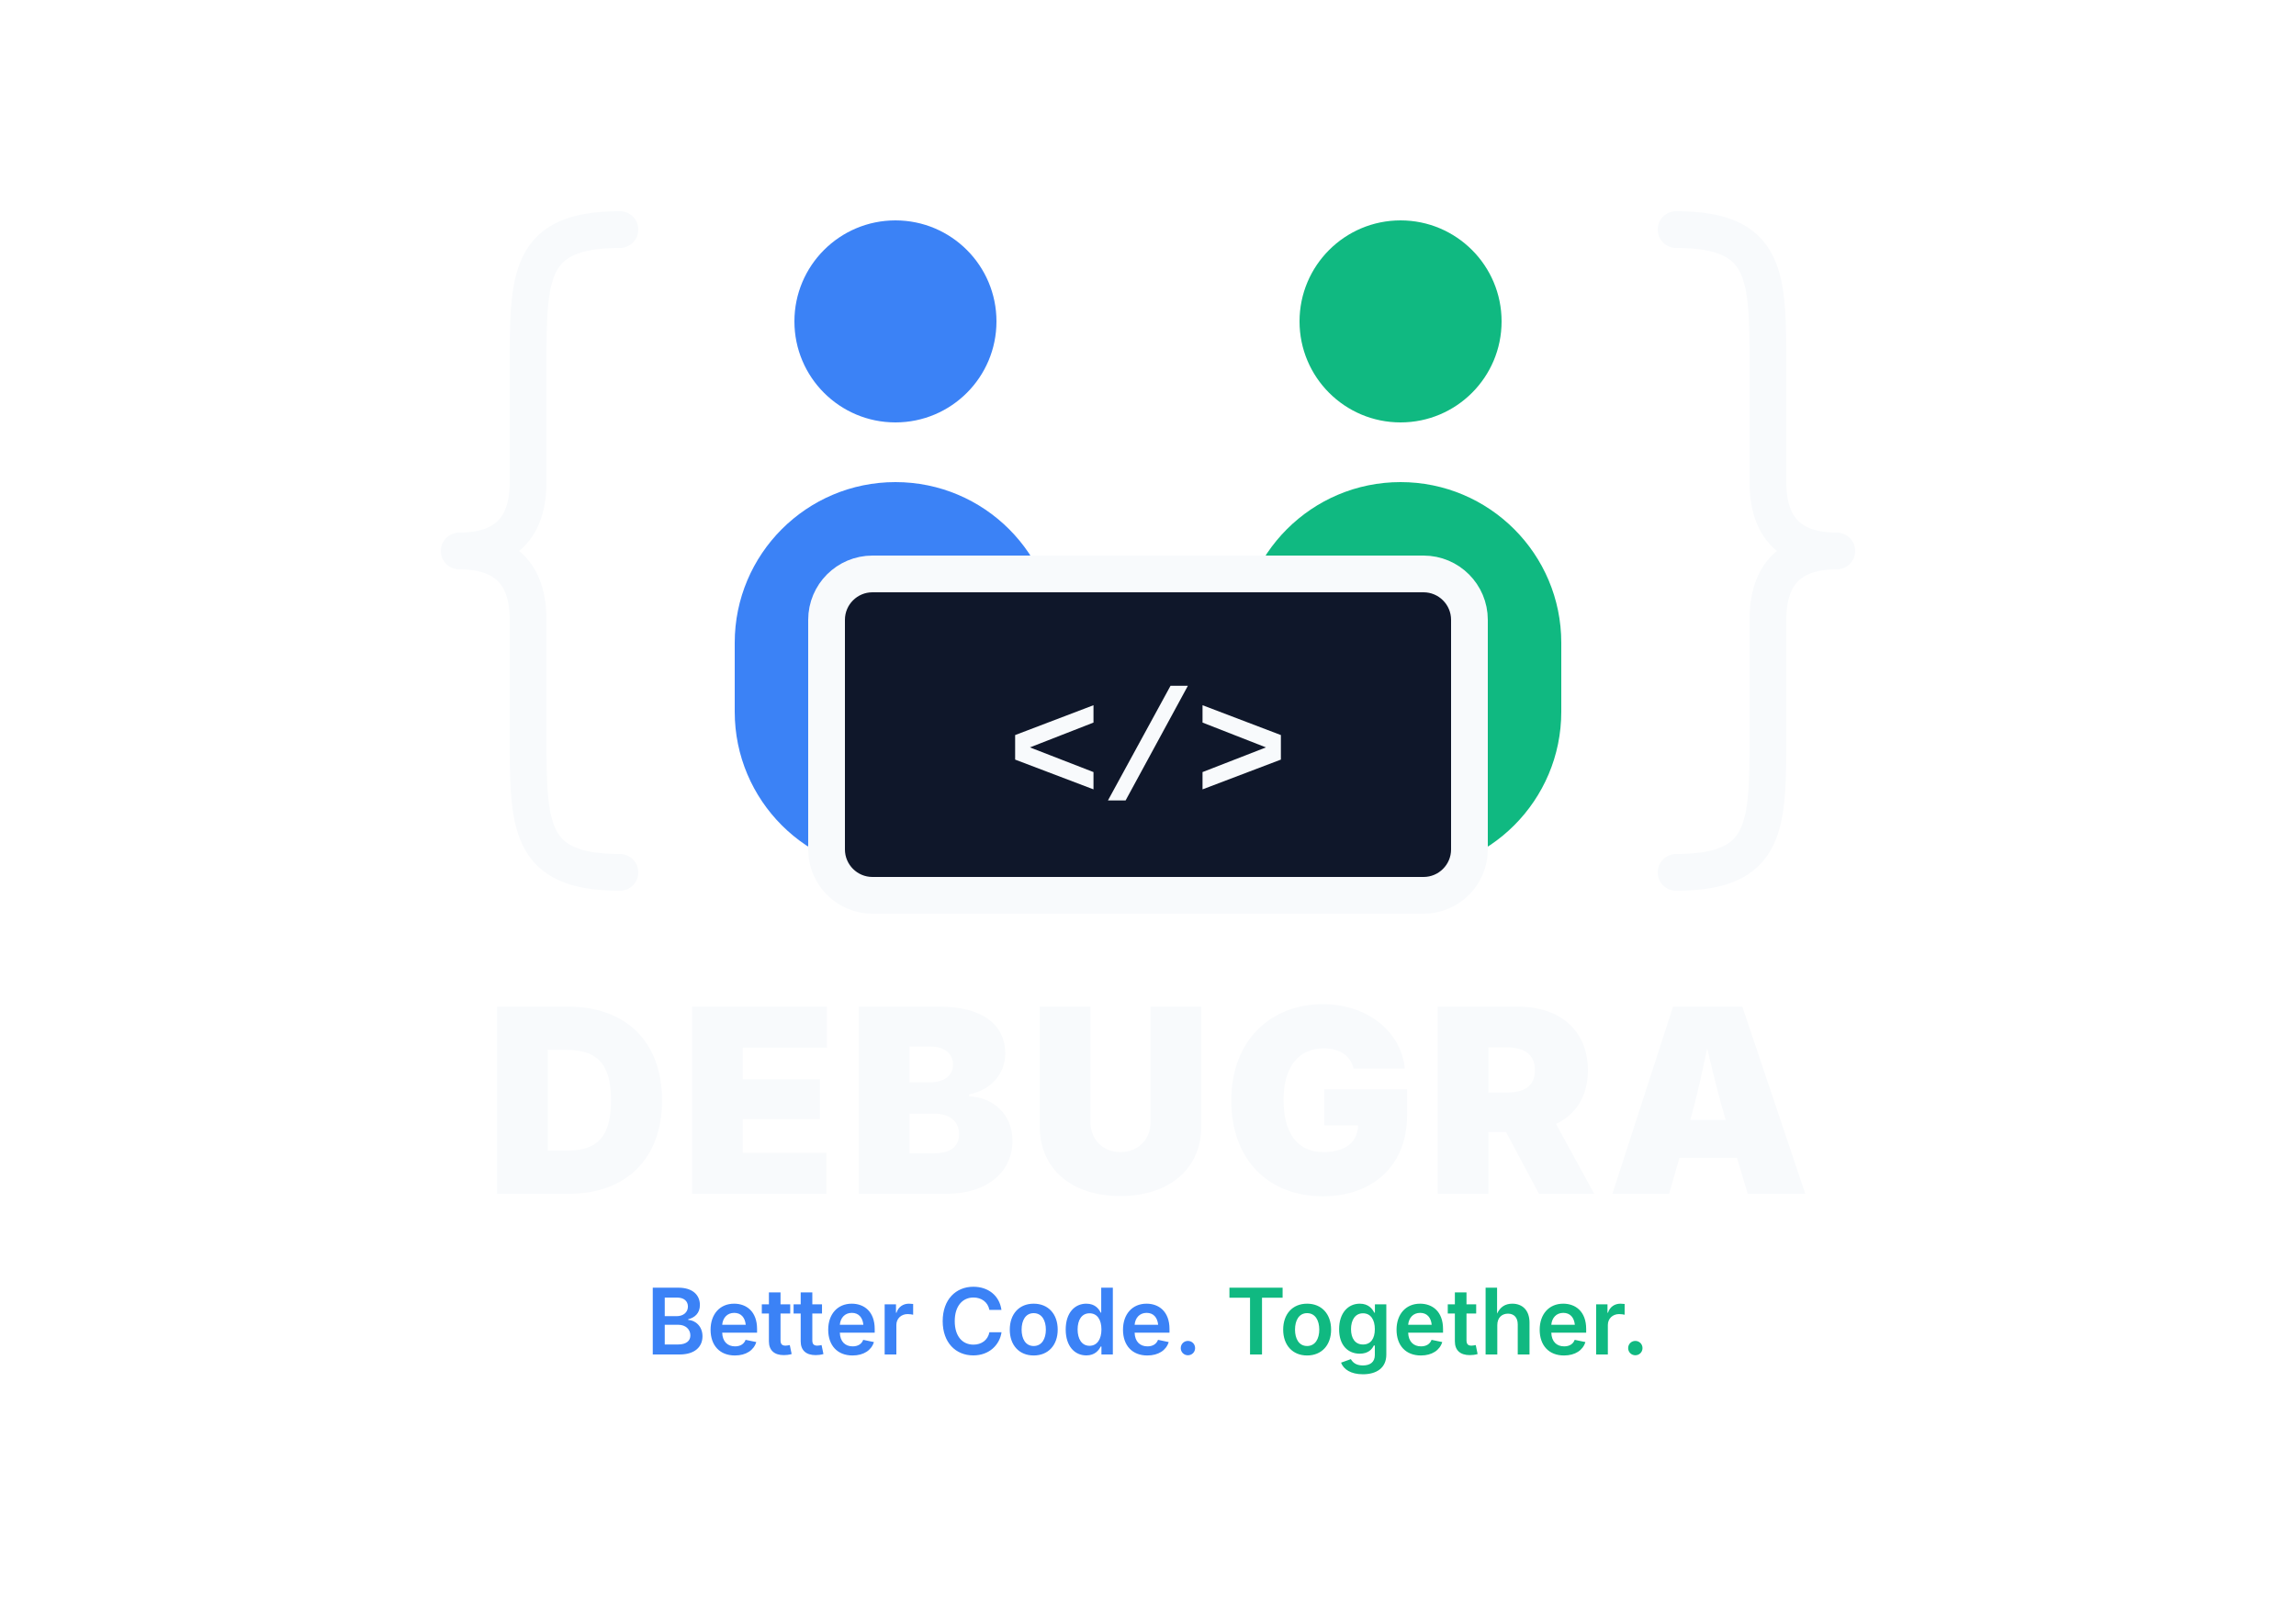
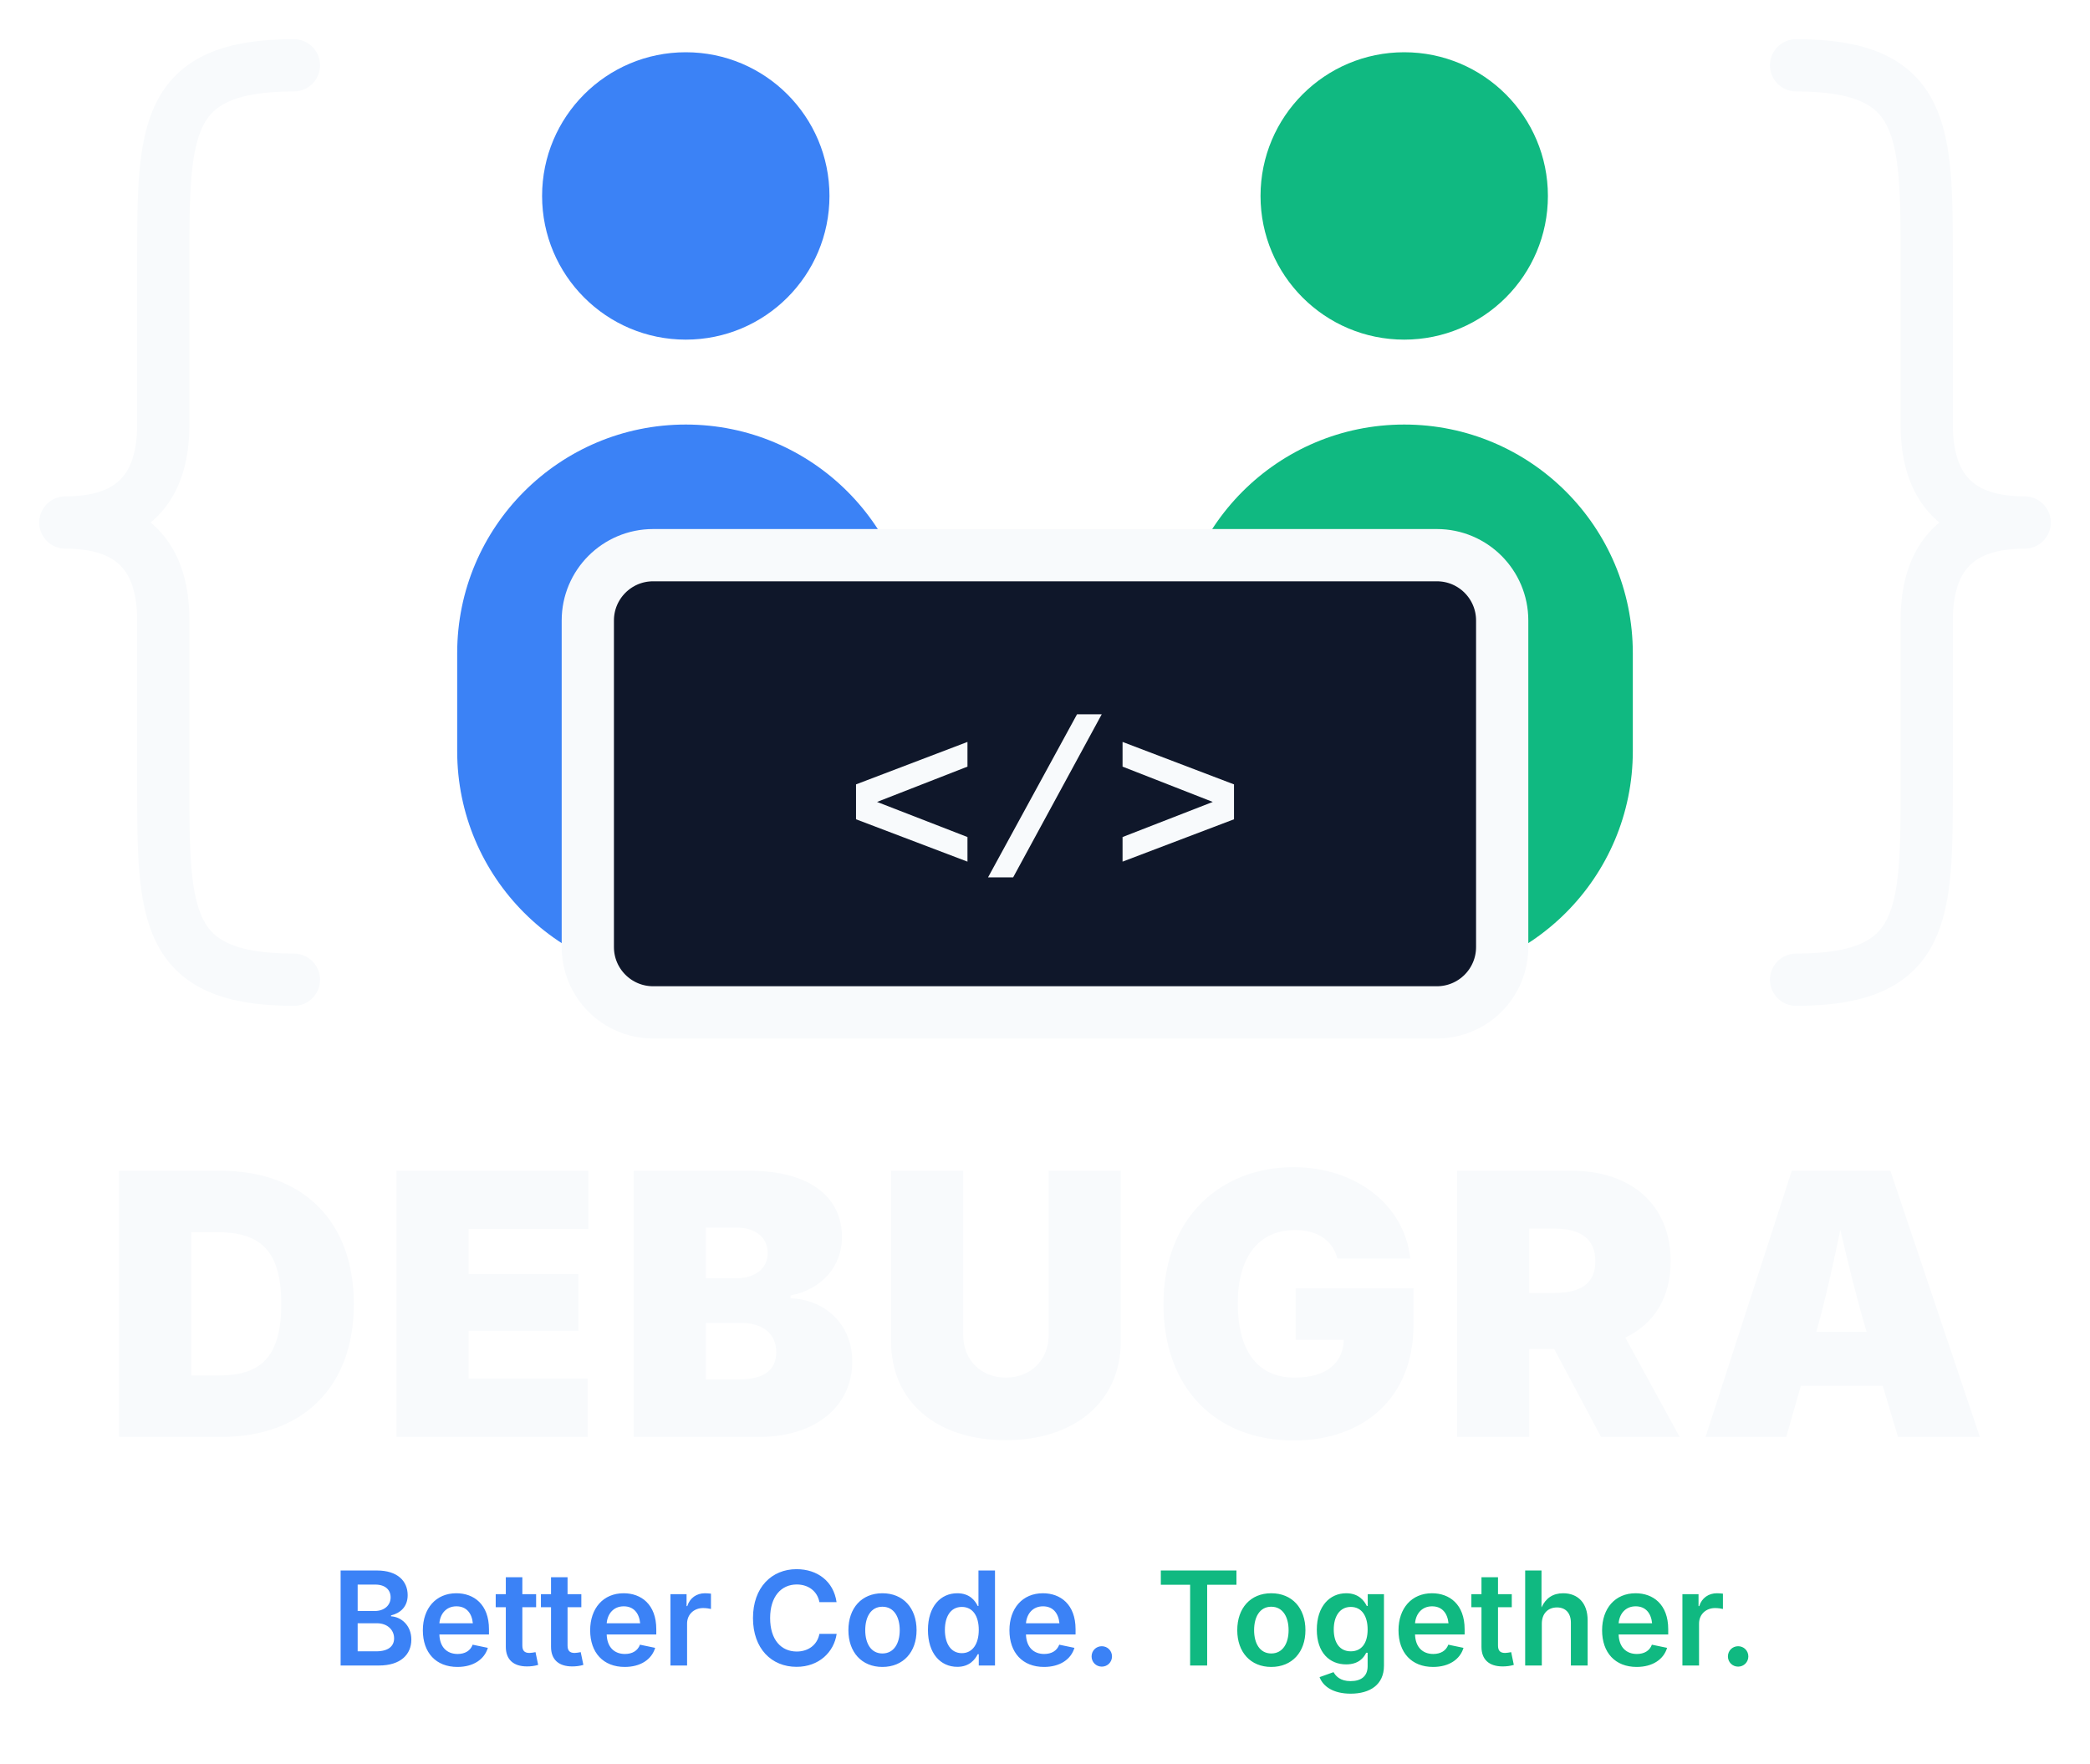
- <svg xmlns="http://www.w3.org/2000/svg" viewBox="0 0 500 350" width="100%" height="100%">
+ <svg xmlns="http://www.w3.org/2000/svg" viewBox="90 40 320 270" width="100%" height="100%">
  <path d="M 135 50 C 115 50 115 60 115 80 L 115 105 C 115 115 110 120 100 120 C 110 120 115 125 115 135 L 115 160 C 115 180 115 190 135 190" fill="none" stroke="#f8fafc" stroke-width="8" stroke-linecap="round" stroke-linejoin="round" />
  <path d="M 365 50 C 385 50 385 60 385 80 L 385 105 C 385 115 390 120 400 120 C 390 120 385 125 385 135 L 385 160 C 385 180 385 190 365 190" fill="none" stroke="#f8fafc" stroke-width="8" stroke-linecap="round" stroke-linejoin="round" />
  <circle cx="195" cy="70" r="22" fill="#3b82f6" />
  <rect x="160" y="105" width="70" height="85" rx="35" fill="#3b82f6" />
  <circle cx="305" cy="70" r="22" fill="#10b981" />
  <rect x="270" y="105" width="70" height="85" rx="35" fill="#10b981" />
  <rect x="180" y="125" width="140" height="70" rx="10" fill="#0f172a" stroke="#f8fafc" stroke-width="8" stroke-linejoin="round" />
  <text x="250" y="174" font-family="'JetBrains Mono', 'Courier New', monospace" font-weight="900" font-size="34" fill="#f8fafc" text-anchor="middle">&lt;/&gt;</text>
  <text x="250" y="260" font-family="'Inter', system-ui, -apple-system, sans-serif" font-weight="900" font-size="56" fill="#f8fafc" letter-spacing="2" text-anchor="middle">DEBUGRA</text>
  <text x="250" y="295" font-family="'Inter', system-ui, -apple-system, sans-serif" font-weight="600" font-size="20" text-anchor="middle">
    <tspan fill="#3b82f6">Better Code. </tspan>
    <tspan fill="#10b981">Together.</tspan>
  </text>
</svg>
